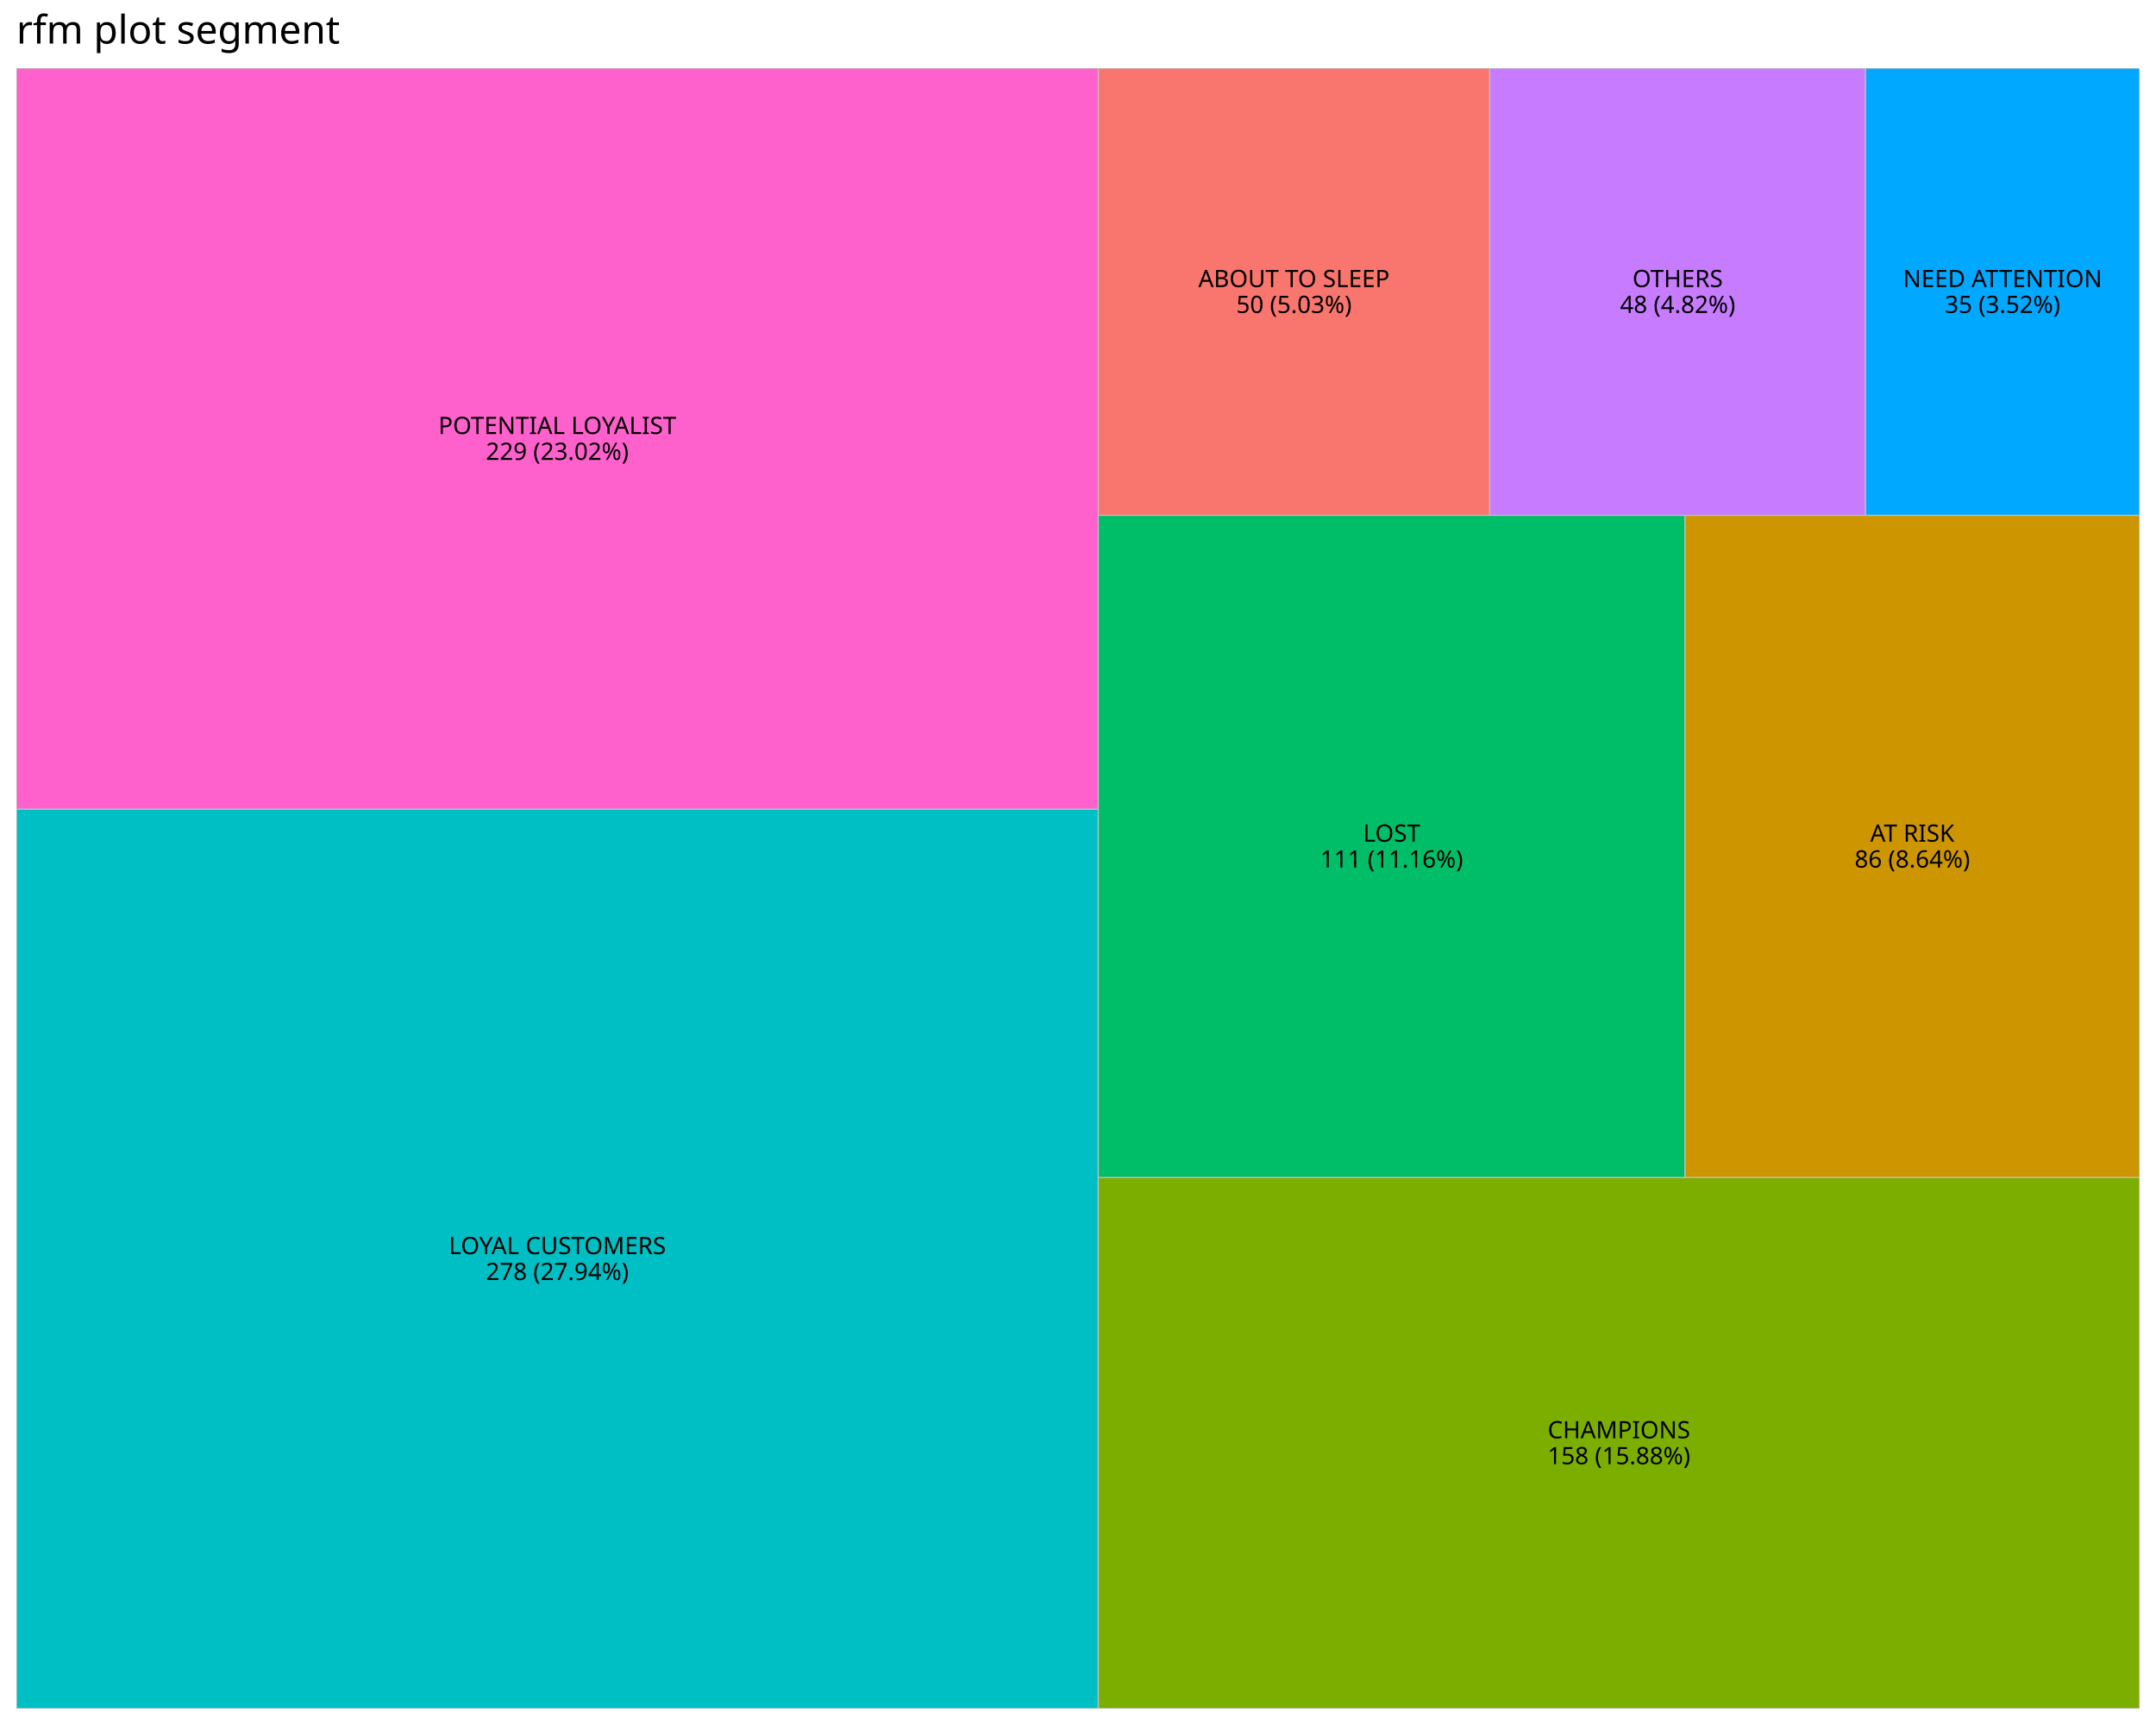
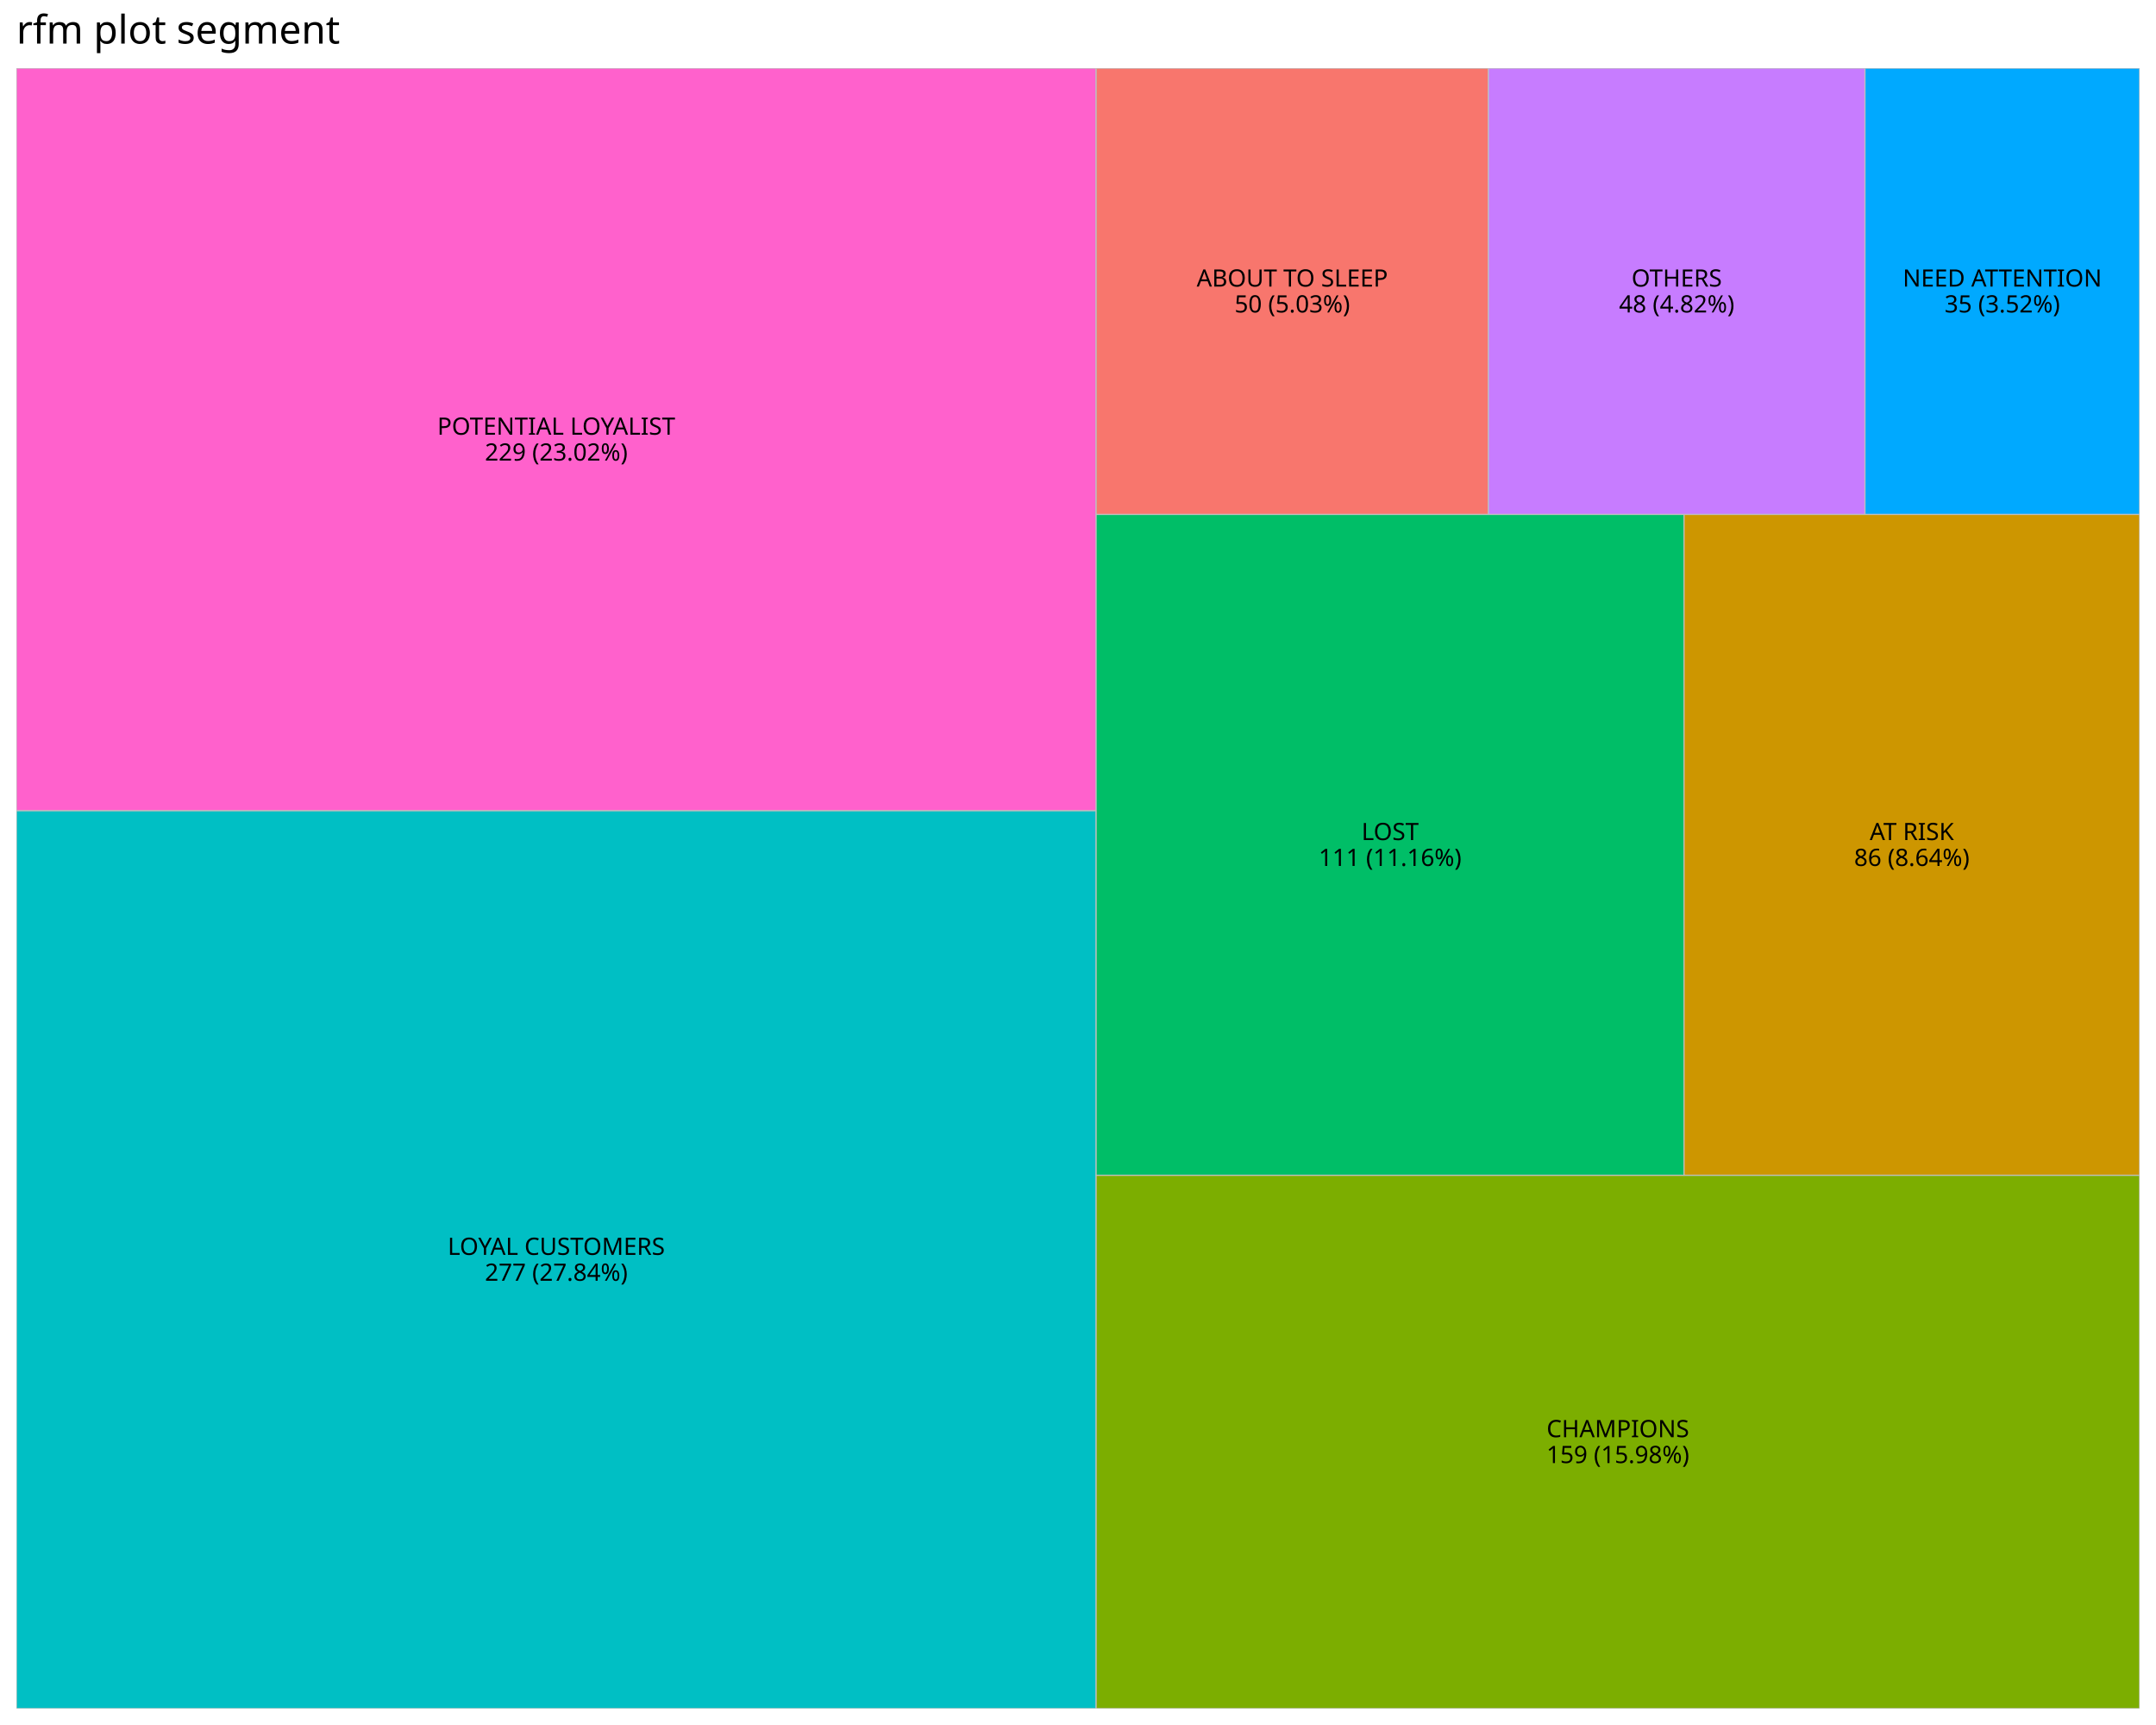
<svg xmlns="http://www.w3.org/2000/svg" class="svglite" data-engine-version="2.0" width="720.00pt" height="576.00pt" viewBox="0 0 720.00 576.00">
  <defs>
    <style type="text/css">
    .svglite line, .svglite polyline, .svglite polygon, .svglite path, .svglite rect, .svglite circle {
      fill: none;
      stroke: #000000;
      stroke-linecap: round;
      stroke-linejoin: round;
      stroke-miterlimit: 10.00;
    }
  </style>
  </defs>
  <rect width="100%" height="100%" style="stroke: none; fill: #FFFFFF;" />
  <defs>
    <clipPath id="cpMC4wMHw3MjAuMDB8MC4wMHw1NzYuMDA=">
      <rect x="0.00" y="0.00" width="720.00" height="576.00" />
    </clipPath>
  </defs>
  <g clip-path="url(#cpMC4wMHw3MjAuMDB8MC4wMHw1NzYuMDA=)">
    <rect x="0.00" y="0.00" width="720.00" height="576.00" style="stroke-width: 1.07; stroke: #FFFFFF; fill: #FFFFFF;" />
  </g>
  <defs>
    <clipPath id="cpNS40OHw3MTQuNTJ8MjIuNzh8NTcwLjUy">
      <rect x="5.48" y="22.78" width="709.04" height="547.74" />
    </clipPath>
  </defs>
  <g clip-path="url(#cpNS40OHw3MTQuNTJ8MjIuNzh8NTcwLjUy)">
    <rect x="5.48" y="22.78" width="709.04" height="547.74" style="stroke-width: 1.07; stroke: none; fill: #EBEBEB;" />
-     <polygon points="5.48,570.52 366.77,570.52 366.77,570.52 366.77,570.52 366.77,570.52 366.77,570.52 366.77,570.52 366.77,570.52 366.77,570.52 366.77,570.52 366.77,570.52 366.77,570.52 366.77,570.52 366.77,570.52 366.77,270.18 366.77,270.18 366.77,270.18 366.77,270.18 366.77,270.18 366.77,270.18 366.77,270.18 366.77,270.18 366.77,270.18 366.77,270.18 366.77,270.18 366.77,270.18 5.48,270.18 5.48,270.18 5.48,270.18 5.48,270.18 5.48,270.18 5.48,270.18 5.48,270.18 5.48,270.18 5.48,270.18 5.48,270.18 5.48,270.18 5.48,270.18 5.48,270.18 5.48,570.52 5.48,570.52 5.48,570.52 5.48,570.52 5.48,570.52 5.48,570.52 5.48,570.52 5.48,570.52 5.48,570.52 5.48,570.52 5.48,570.52 5.48,570.52 " style="stroke-width: 0.38; stroke: #BEBEBE; fill: #00BFC4;" />
-     <polygon points="5.48,270.18 366.77,270.18 366.77,270.18 366.77,270.18 366.77,270.18 366.77,270.18 366.77,270.18 366.77,270.18 366.77,270.18 366.77,270.18 366.77,270.18 366.77,270.18 366.77,270.18 366.77,270.18 366.77,22.78 366.77,22.78 366.77,22.78 366.77,22.78 366.77,22.78 366.77,22.78 366.77,22.78 366.77,22.78 366.77,22.78 366.77,22.78 366.77,22.78 366.77,22.78 5.48,22.78 5.48,22.78 5.48,22.78 5.48,22.78 5.48,22.78 5.48,22.78 5.48,22.78 5.48,22.78 5.48,22.78 5.48,22.78 5.48,22.78 5.48,22.78 5.48,22.78 5.48,270.18 5.48,270.18 5.48,270.18 5.48,270.18 5.48,270.18 5.48,270.18 5.48,270.18 5.48,270.18 5.48,270.18 5.48,270.18 5.48,270.18 5.48,270.18 " style="stroke-width: 0.38; stroke: #BEBEBE; fill: #FF61CC;" />
-     <polygon points="366.77,570.52 714.52,570.52 714.52,570.52 714.52,570.52 714.52,570.52 714.52,570.52 714.52,570.52 714.52,570.52 714.52,570.52 714.52,570.52 714.52,570.52 714.52,570.52 714.52,570.52 714.52,570.52 714.52,393.18 714.52,393.18 714.52,393.18 714.52,393.18 714.52,393.18 714.52,393.18 714.52,393.18 714.52,393.18 714.52,393.18 714.52,393.18 714.52,393.18 714.52,393.18 366.77,393.18 366.77,393.18 366.77,393.18 366.77,393.18 366.77,393.18 366.77,393.18 366.77,393.18 366.77,393.18 366.77,393.18 366.77,393.18 366.77,393.18 366.77,393.18 366.77,393.18 366.77,570.52 366.77,570.52 366.77,570.52 366.77,570.52 366.77,570.52 366.77,570.52 366.77,570.52 366.77,570.52 366.77,570.52 366.77,570.52 366.77,570.52 366.77,570.52 " style="stroke-width: 0.38; stroke: #BEBEBE; fill: #7CAE00;" />
-     <polygon points="366.77,393.18 562.71,393.18 562.71,393.18 562.71,393.18 562.71,393.18 562.71,393.18 562.71,393.18 562.71,393.18 562.71,393.18 562.71,393.18 562.71,393.18 562.71,393.18 562.71,393.18 562.71,393.18 562.71,172.06 562.71,172.06 562.71,172.06 562.71,172.06 562.71,172.06 562.71,172.06 562.71,172.06 562.71,172.06 562.71,172.06 562.71,172.06 562.71,172.06 562.71,172.06 366.77,172.06 366.77,172.06 366.77,172.06 366.77,172.06 366.77,172.06 366.77,172.06 366.77,172.06 366.77,172.06 366.77,172.06 366.77,172.06 366.77,172.06 366.77,172.06 366.77,172.06 366.77,393.18 366.77,393.18 366.77,393.18 366.77,393.18 366.77,393.18 366.77,393.18 366.77,393.18 366.77,393.18 366.77,393.18 366.77,393.18 366.77,393.18 366.77,393.18 " style="stroke-width: 0.38; stroke: #BEBEBE; fill: #00BE67;" />
-     <polygon points="562.71,393.18 714.52,393.18 714.52,393.18 714.52,393.18 714.52,393.18 714.52,393.18 714.52,393.18 714.52,393.18 714.52,393.18 714.52,393.18 714.52,393.18 714.52,393.18 714.52,393.18 714.52,393.18 714.52,172.06 714.52,172.06 714.52,172.06 714.52,172.06 714.52,172.06 714.52,172.06 714.52,172.06 714.52,172.06 714.52,172.06 714.52,172.06 714.52,172.06 714.52,172.06 562.71,172.06 562.71,172.06 562.71,172.06 562.71,172.06 562.71,172.06 562.71,172.06 562.71,172.06 562.71,172.06 562.71,172.06 562.71,172.06 562.71,172.06 562.71,172.06 562.71,172.06 562.71,393.18 562.71,393.18 562.71,393.18 562.71,393.18 562.71,393.18 562.71,393.18 562.71,393.18 562.71,393.18 562.71,393.18 562.71,393.18 562.71,393.18 562.71,393.18 " style="stroke-width: 0.38; stroke: #BEBEBE; fill: #CD9600;" />
-     <polygon points="366.77,172.06 497.50,172.06 497.50,172.06 497.50,172.06 497.50,172.06 497.50,172.06 497.50,172.06 497.50,172.06 497.50,172.06 497.50,172.06 497.50,172.06 497.50,172.06 497.50,172.06 497.50,172.06 497.50,22.78 497.50,22.78 497.50,22.78 497.50,22.78 497.50,22.78 497.50,22.78 497.50,22.78 497.50,22.78 497.50,22.78 497.50,22.78 497.50,22.78 497.50,22.78 366.77,22.78 366.77,22.78 366.77,22.78 366.77,22.78 366.77,22.78 366.77,22.78 366.77,22.78 366.77,22.78 366.77,22.78 366.77,22.78 366.77,22.78 366.77,22.78 366.77,22.78 366.77,172.06 366.77,172.06 366.77,172.06 366.77,172.06 366.77,172.06 366.77,172.06 366.77,172.06 366.77,172.06 366.77,172.06 366.77,172.06 366.77,172.06 366.77,172.06 " style="stroke-width: 0.38; stroke: #BEBEBE; fill: #F8766D;" />
-     <polygon points="497.50,172.06 623.01,172.06 623.01,172.06 623.01,172.06 623.01,172.06 623.01,172.06 623.01,172.06 623.01,172.06 623.01,172.06 623.01,172.06 623.01,172.06 623.01,172.06 623.01,172.06 623.01,172.06 623.01,22.78 623.01,22.78 623.01,22.78 623.01,22.78 623.01,22.78 623.01,22.78 623.01,22.78 623.01,22.78 623.01,22.78 623.01,22.78 623.01,22.78 623.01,22.78 497.50,22.78 497.50,22.78 497.50,22.78 497.50,22.78 497.50,22.78 497.50,22.78 497.50,22.78 497.50,22.78 497.50,22.78 497.50,22.78 497.50,22.78 497.50,22.78 497.50,22.78 497.50,172.06 497.50,172.06 497.50,172.06 497.50,172.06 497.50,172.06 497.50,172.06 497.50,172.06 497.50,172.06 497.50,172.06 497.50,172.06 497.50,172.06 497.50,172.06 " style="stroke-width: 0.38; stroke: #BEBEBE; fill: #C77CFF;" />
-     <polygon points="623.01,172.06 714.52,172.06 714.52,172.06 714.52,172.06 714.52,172.06 714.52,172.06 714.52,172.06 714.52,172.06 714.52,172.06 714.52,172.06 714.52,172.06 714.52,172.06 714.52,172.06 714.52,172.06 714.52,22.78 714.52,22.78 714.52,22.78 714.52,22.78 714.52,22.78 714.52,22.78 714.52,22.78 714.52,22.78 714.52,22.78 714.52,22.78 714.52,22.78 714.52,22.78 623.01,22.78 623.01,22.78 623.01,22.78 623.01,22.78 623.01,22.78 623.01,22.78 623.01,22.78 623.01,22.78 623.01,22.78 623.01,22.78 623.01,22.78 623.01,22.78 623.01,22.78 623.01,172.06 623.01,172.06 623.01,172.06 623.01,172.06 623.01,172.06 623.01,172.06 623.01,172.06 623.01,172.06 623.01,172.06 623.01,172.06 623.01,172.06 623.01,172.06 " style="stroke-width: 0.38; stroke: #BEBEBE; fill: #00A9FF;" />
-     <text x="186.12" y="418.78" text-anchor="middle" style="font-size: 8.00px; font-family: sans;" textLength="79.15px" lengthAdjust="spacingAndGlyphs">LOYAL CUSTOMERS</text>
-     <text x="186.12" y="427.42" text-anchor="middle" style="font-size: 8.00px; font-family: sans;" textLength="48.03px" lengthAdjust="spacingAndGlyphs">278 (27.94%)</text>
-     <text x="186.12" y="144.92" text-anchor="middle" style="font-size: 8.00px; font-family: sans;" textLength="84.93px" lengthAdjust="spacingAndGlyphs">POTENTIAL LOYALIST</text>
-     <text x="186.12" y="153.56" text-anchor="middle" style="font-size: 8.00px; font-family: sans;" textLength="48.03px" lengthAdjust="spacingAndGlyphs">229 (23.02%)</text>
-     <text x="540.65" y="480.28" text-anchor="middle" style="font-size: 8.00px; font-family: sans;" textLength="48.47px" lengthAdjust="spacingAndGlyphs">CHAMPIONS</text>
-     <text x="540.65" y="488.92" text-anchor="middle" style="font-size: 8.00px; font-family: sans;" textLength="48.03px" lengthAdjust="spacingAndGlyphs">158 (15.88%)</text>
-     <text x="464.74" y="281.05" text-anchor="middle" style="font-size: 8.00px; font-family: sans;" textLength="20.90px" lengthAdjust="spacingAndGlyphs">LOST</text>
-     <text x="464.74" y="289.69" text-anchor="middle" style="font-size: 8.00px; font-family: sans;" textLength="48.03px" lengthAdjust="spacingAndGlyphs">111 (11.16%)</text>
-     <text x="638.62" y="281.05" text-anchor="middle" style="font-size: 8.00px; font-family: sans;" textLength="31.12px" lengthAdjust="spacingAndGlyphs">AT RISK</text>
-     <text x="638.62" y="289.69" text-anchor="middle" style="font-size: 8.00px; font-family: sans;" textLength="39.13px" lengthAdjust="spacingAndGlyphs">86 (8.64%)</text>
-     <text x="432.14" y="95.86" text-anchor="middle" style="font-size: 8.00px; font-family: sans;" textLength="68.92px" lengthAdjust="spacingAndGlyphs">ABOUT TO SLEEP</text>
-     <text x="432.14" y="104.50" text-anchor="middle" style="font-size: 8.00px; font-family: sans;" textLength="39.13px" lengthAdjust="spacingAndGlyphs">50 (5.03%)</text>
-     <text x="560.26" y="95.86" text-anchor="middle" style="font-size: 8.00px; font-family: sans;" textLength="33.35px" lengthAdjust="spacingAndGlyphs">OTHERS</text>
-     <text x="560.26" y="104.50" text-anchor="middle" style="font-size: 8.00px; font-family: sans;" textLength="39.13px" lengthAdjust="spacingAndGlyphs">48 (4.82%)</text>
-     <text x="668.76" y="95.86" text-anchor="middle" style="font-size: 8.00px; font-family: sans;" textLength="69.80px" lengthAdjust="spacingAndGlyphs">NEED ATTENTION</text>
-     <text x="668.76" y="104.50" text-anchor="middle" style="font-size: 8.00px; font-family: sans;" textLength="39.13px" lengthAdjust="spacingAndGlyphs">35 (3.52%)</text>
+     <polygon points="5.48,570.52 366.06,570.52 366.06,570.52 366.06,570.52 366.06,570.52 366.06,570.52 366.06,570.52 366.06,570.52 366.06,570.52 366.06,570.52 366.06,570.52 366.06,570.52 366.06,570.52 366.06,570.52 366.06,270.67 366.06,270.67 366.06,270.67 366.06,270.67 366.06,270.67 366.06,270.67 366.06,270.67 366.06,270.67 366.06,270.67 366.06,270.67 366.06,270.67 366.06,270.67 5.48,270.67 5.48,270.67 5.48,270.67 5.48,270.67 5.48,270.67 5.48,270.67 5.48,270.67 5.48,270.67 5.48,270.67 5.48,270.67 5.48,270.67 5.48,270.67 5.48,270.67 5.48,570.52 5.48,570.52 5.48,570.52 5.48,570.52 5.48,570.52 5.48,570.52 5.48,570.52 5.48,570.52 5.48,570.52 5.48,570.52 5.48,570.52 5.48,570.52 " style="stroke-width: 0.38; stroke: #BEBEBE; fill: #00BFC4;" />
+     <polygon points="5.48,270.67 366.06,270.67 366.06,270.67 366.06,270.67 366.06,270.67 366.06,270.67 366.06,270.67 366.06,270.67 366.06,270.67 366.06,270.67 366.06,270.67 366.06,270.67 366.06,270.67 366.06,270.67 366.06,22.78 366.06,22.78 366.06,22.78 366.06,22.78 366.06,22.78 366.06,22.78 366.06,22.78 366.06,22.78 366.06,22.78 366.06,22.78 366.06,22.78 366.06,22.78 5.48,22.78 5.48,22.78 5.48,22.78 5.48,22.78 5.48,22.78 5.48,22.78 5.48,22.78 5.48,22.78 5.48,22.78 5.48,22.78 5.48,22.78 5.48,22.78 5.48,22.78 5.48,270.67 5.48,270.67 5.48,270.67 5.48,270.67 5.48,270.67 5.48,270.67 5.48,270.67 5.48,270.67 5.48,270.67 5.48,270.67 5.48,270.67 5.48,270.67 " style="stroke-width: 0.38; stroke: #BEBEBE; fill: #FF61CC;" />
+     <polygon points="366.06,570.52 714.52,570.52 714.52,570.52 714.52,570.52 714.52,570.52 714.52,570.52 714.52,570.52 714.52,570.52 714.52,570.52 714.52,570.52 714.52,570.52 714.52,570.52 714.52,570.52 714.52,570.52 714.52,392.42 714.52,392.42 714.52,392.42 714.52,392.42 714.52,392.42 714.52,392.42 714.52,392.42 714.52,392.42 714.52,392.42 714.52,392.42 714.52,392.42 714.52,392.42 366.06,392.42 366.06,392.42 366.06,392.42 366.06,392.42 366.06,392.42 366.06,392.42 366.06,392.42 366.06,392.42 366.06,392.42 366.06,392.42 366.06,392.42 366.06,392.42 366.06,392.42 366.06,570.52 366.06,570.52 366.06,570.52 366.06,570.52 366.06,570.52 366.06,570.52 366.06,570.52 366.06,570.52 366.06,570.52 366.06,570.52 366.06,570.52 366.06,570.52 " style="stroke-width: 0.38; stroke: #BEBEBE; fill: #7CAE00;" />
+     <polygon points="366.06,392.42 562.40,392.42 562.40,392.42 562.40,392.42 562.40,392.42 562.40,392.42 562.40,392.42 562.40,392.42 562.40,392.42 562.40,392.42 562.40,392.42 562.40,392.42 562.40,392.42 562.40,392.42 562.40,171.76 562.40,171.76 562.40,171.76 562.40,171.76 562.40,171.76 562.40,171.76 562.40,171.76 562.40,171.76 562.40,171.76 562.40,171.76 562.40,171.76 562.40,171.76 366.06,171.76 366.06,171.76 366.06,171.76 366.06,171.76 366.06,171.76 366.06,171.76 366.06,171.76 366.06,171.76 366.06,171.76 366.06,171.76 366.06,171.76 366.06,171.76 366.06,171.76 366.06,392.42 366.06,392.42 366.06,392.42 366.06,392.42 366.06,392.42 366.06,392.42 366.06,392.42 366.06,392.42 366.06,392.42 366.06,392.42 366.06,392.42 366.06,392.42 " style="stroke-width: 0.38; stroke: #BEBEBE; fill: #00BE67;" />
+     <polygon points="562.40,392.42 714.52,392.42 714.52,392.42 714.52,392.42 714.52,392.42 714.52,392.42 714.52,392.42 714.52,392.42 714.52,392.42 714.52,392.42 714.52,392.42 714.52,392.42 714.52,392.42 714.52,392.42 714.52,171.76 714.52,171.76 714.52,171.76 714.52,171.76 714.52,171.76 714.52,171.76 714.52,171.76 714.52,171.76 714.52,171.76 714.52,171.76 714.52,171.76 714.52,171.76 562.40,171.76 562.40,171.76 562.40,171.76 562.40,171.76 562.40,171.76 562.40,171.76 562.40,171.76 562.40,171.76 562.40,171.76 562.40,171.76 562.40,171.76 562.40,171.76 562.40,171.76 562.40,392.42 562.40,392.42 562.40,392.42 562.40,392.42 562.40,392.42 562.40,392.42 562.40,392.42 562.40,392.42 562.40,392.42 562.40,392.42 562.40,392.42 562.40,392.42 " style="stroke-width: 0.38; stroke: #BEBEBE; fill: #CD9600;" />
+     <polygon points="366.06,171.76 497.06,171.76 497.06,171.76 497.06,171.76 497.06,171.76 497.06,171.76 497.06,171.76 497.06,171.76 497.06,171.76 497.06,171.76 497.06,171.76 497.06,171.76 497.06,171.76 497.06,171.76 497.06,22.78 497.06,22.78 497.06,22.78 497.06,22.78 497.06,22.78 497.06,22.78 497.06,22.78 497.06,22.78 497.06,22.78 497.06,22.78 497.06,22.78 497.06,22.78 366.06,22.78 366.06,22.78 366.06,22.78 366.06,22.78 366.06,22.78 366.06,22.78 366.06,22.78 366.06,22.78 366.06,22.78 366.06,22.78 366.06,22.78 366.06,22.78 366.06,22.78 366.06,171.76 366.06,171.76 366.06,171.76 366.06,171.76 366.06,171.76 366.06,171.76 366.06,171.76 366.06,171.76 366.06,171.76 366.06,171.76 366.06,171.76 366.06,171.76 " style="stroke-width: 0.38; stroke: #BEBEBE; fill: #F8766D;" />
+     <polygon points="497.06,171.76 622.82,171.76 622.82,171.76 622.82,171.76 622.82,171.76 622.82,171.76 622.82,171.76 622.82,171.76 622.82,171.76 622.82,171.76 622.82,171.76 622.82,171.76 622.82,171.76 622.82,171.76 622.82,22.78 622.82,22.78 622.82,22.78 622.82,22.78 622.82,22.78 622.82,22.78 622.82,22.78 622.82,22.78 622.82,22.78 622.82,22.78 622.82,22.78 622.82,22.78 497.06,22.78 497.06,22.78 497.06,22.78 497.06,22.78 497.06,22.78 497.06,22.78 497.06,22.78 497.06,22.78 497.06,22.78 497.06,22.78 497.06,22.78 497.06,22.78 497.06,22.78 497.06,171.76 497.06,171.76 497.06,171.76 497.06,171.76 497.06,171.76 497.06,171.76 497.06,171.76 497.06,171.76 497.06,171.76 497.06,171.76 497.06,171.76 497.06,171.76 " style="stroke-width: 0.38; stroke: #BEBEBE; fill: #C77CFF;" />
+     <polygon points="622.82,171.76 714.52,171.76 714.52,171.76 714.52,171.76 714.52,171.76 714.52,171.76 714.52,171.76 714.52,171.76 714.52,171.76 714.52,171.76 714.52,171.76 714.52,171.76 714.52,171.76 714.52,171.76 714.52,22.78 714.52,22.78 714.52,22.78 714.52,22.78 714.52,22.78 714.52,22.78 714.52,22.78 714.52,22.78 714.52,22.78 714.52,22.78 714.52,22.78 714.52,22.78 622.82,22.78 622.82,22.78 622.82,22.78 622.82,22.78 622.82,22.78 622.82,22.78 622.82,22.78 622.82,22.78 622.82,22.78 622.82,22.78 622.82,22.78 622.82,22.78 622.82,22.78 622.82,171.76 622.82,171.76 622.82,171.76 622.82,171.76 622.82,171.76 622.82,171.76 622.82,171.76 622.82,171.76 622.82,171.76 622.82,171.76 622.82,171.76 622.82,171.76 " style="stroke-width: 0.38; stroke: #BEBEBE; fill: #00A9FF;" />
+     <text x="185.77" y="419.03" text-anchor="middle" style="font-size: 8.00px; font-family: sans;" textLength="79.15px" lengthAdjust="spacingAndGlyphs">LOYAL CUSTOMERS</text>
+     <text x="185.77" y="427.67" text-anchor="middle" style="font-size: 8.00px; font-family: sans;" textLength="48.03px" lengthAdjust="spacingAndGlyphs">277 (27.84%)</text>
+     <text x="185.77" y="145.16" text-anchor="middle" style="font-size: 8.00px; font-family: sans;" textLength="84.93px" lengthAdjust="spacingAndGlyphs">POTENTIAL LOYALIST</text>
+     <text x="185.77" y="153.80" text-anchor="middle" style="font-size: 8.00px; font-family: sans;" textLength="48.03px" lengthAdjust="spacingAndGlyphs">229 (23.02%)</text>
+     <text x="540.29" y="479.90" text-anchor="middle" style="font-size: 8.00px; font-family: sans;" textLength="48.47px" lengthAdjust="spacingAndGlyphs">CHAMPIONS</text>
+     <text x="540.29" y="488.54" text-anchor="middle" style="font-size: 8.00px; font-family: sans;" textLength="48.03px" lengthAdjust="spacingAndGlyphs">159 (15.98%)</text>
+     <text x="464.23" y="280.52" text-anchor="middle" style="font-size: 8.00px; font-family: sans;" textLength="20.90px" lengthAdjust="spacingAndGlyphs">LOST</text>
+     <text x="464.23" y="289.16" text-anchor="middle" style="font-size: 8.00px; font-family: sans;" textLength="48.03px" lengthAdjust="spacingAndGlyphs">111 (11.16%)</text>
+     <text x="638.46" y="280.52" text-anchor="middle" style="font-size: 8.00px; font-family: sans;" textLength="31.12px" lengthAdjust="spacingAndGlyphs">AT RISK</text>
+     <text x="638.46" y="289.16" text-anchor="middle" style="font-size: 8.00px; font-family: sans;" textLength="39.13px" lengthAdjust="spacingAndGlyphs">86 (8.64%)</text>
+     <text x="431.56" y="95.70" text-anchor="middle" style="font-size: 8.00px; font-family: sans;" textLength="68.92px" lengthAdjust="spacingAndGlyphs">ABOUT TO SLEEP</text>
+     <text x="431.56" y="104.34" text-anchor="middle" style="font-size: 8.00px; font-family: sans;" textLength="39.13px" lengthAdjust="spacingAndGlyphs">50 (5.03%)</text>
+     <text x="559.94" y="95.70" text-anchor="middle" style="font-size: 8.00px; font-family: sans;" textLength="33.35px" lengthAdjust="spacingAndGlyphs">OTHERS</text>
+     <text x="559.94" y="104.34" text-anchor="middle" style="font-size: 8.00px; font-family: sans;" textLength="39.13px" lengthAdjust="spacingAndGlyphs">48 (4.82%)</text>
+     <text x="668.67" y="95.70" text-anchor="middle" style="font-size: 8.00px; font-family: sans;" textLength="69.80px" lengthAdjust="spacingAndGlyphs">NEED ATTENTION</text>
+     <text x="668.67" y="104.34" text-anchor="middle" style="font-size: 8.00px; font-family: sans;" textLength="39.13px" lengthAdjust="spacingAndGlyphs">35 (3.52%)</text>
  </g>
  <g clip-path="url(#cpMC4wMHw3MjAuMDB8MC4wMHw1NzYuMDA=)">
    <text x="5.48" y="14.56" style="font-size: 13.20px; font-family: sans;" textLength="98.32px" lengthAdjust="spacingAndGlyphs">rfm plot segment</text>
  </g>
</svg>
